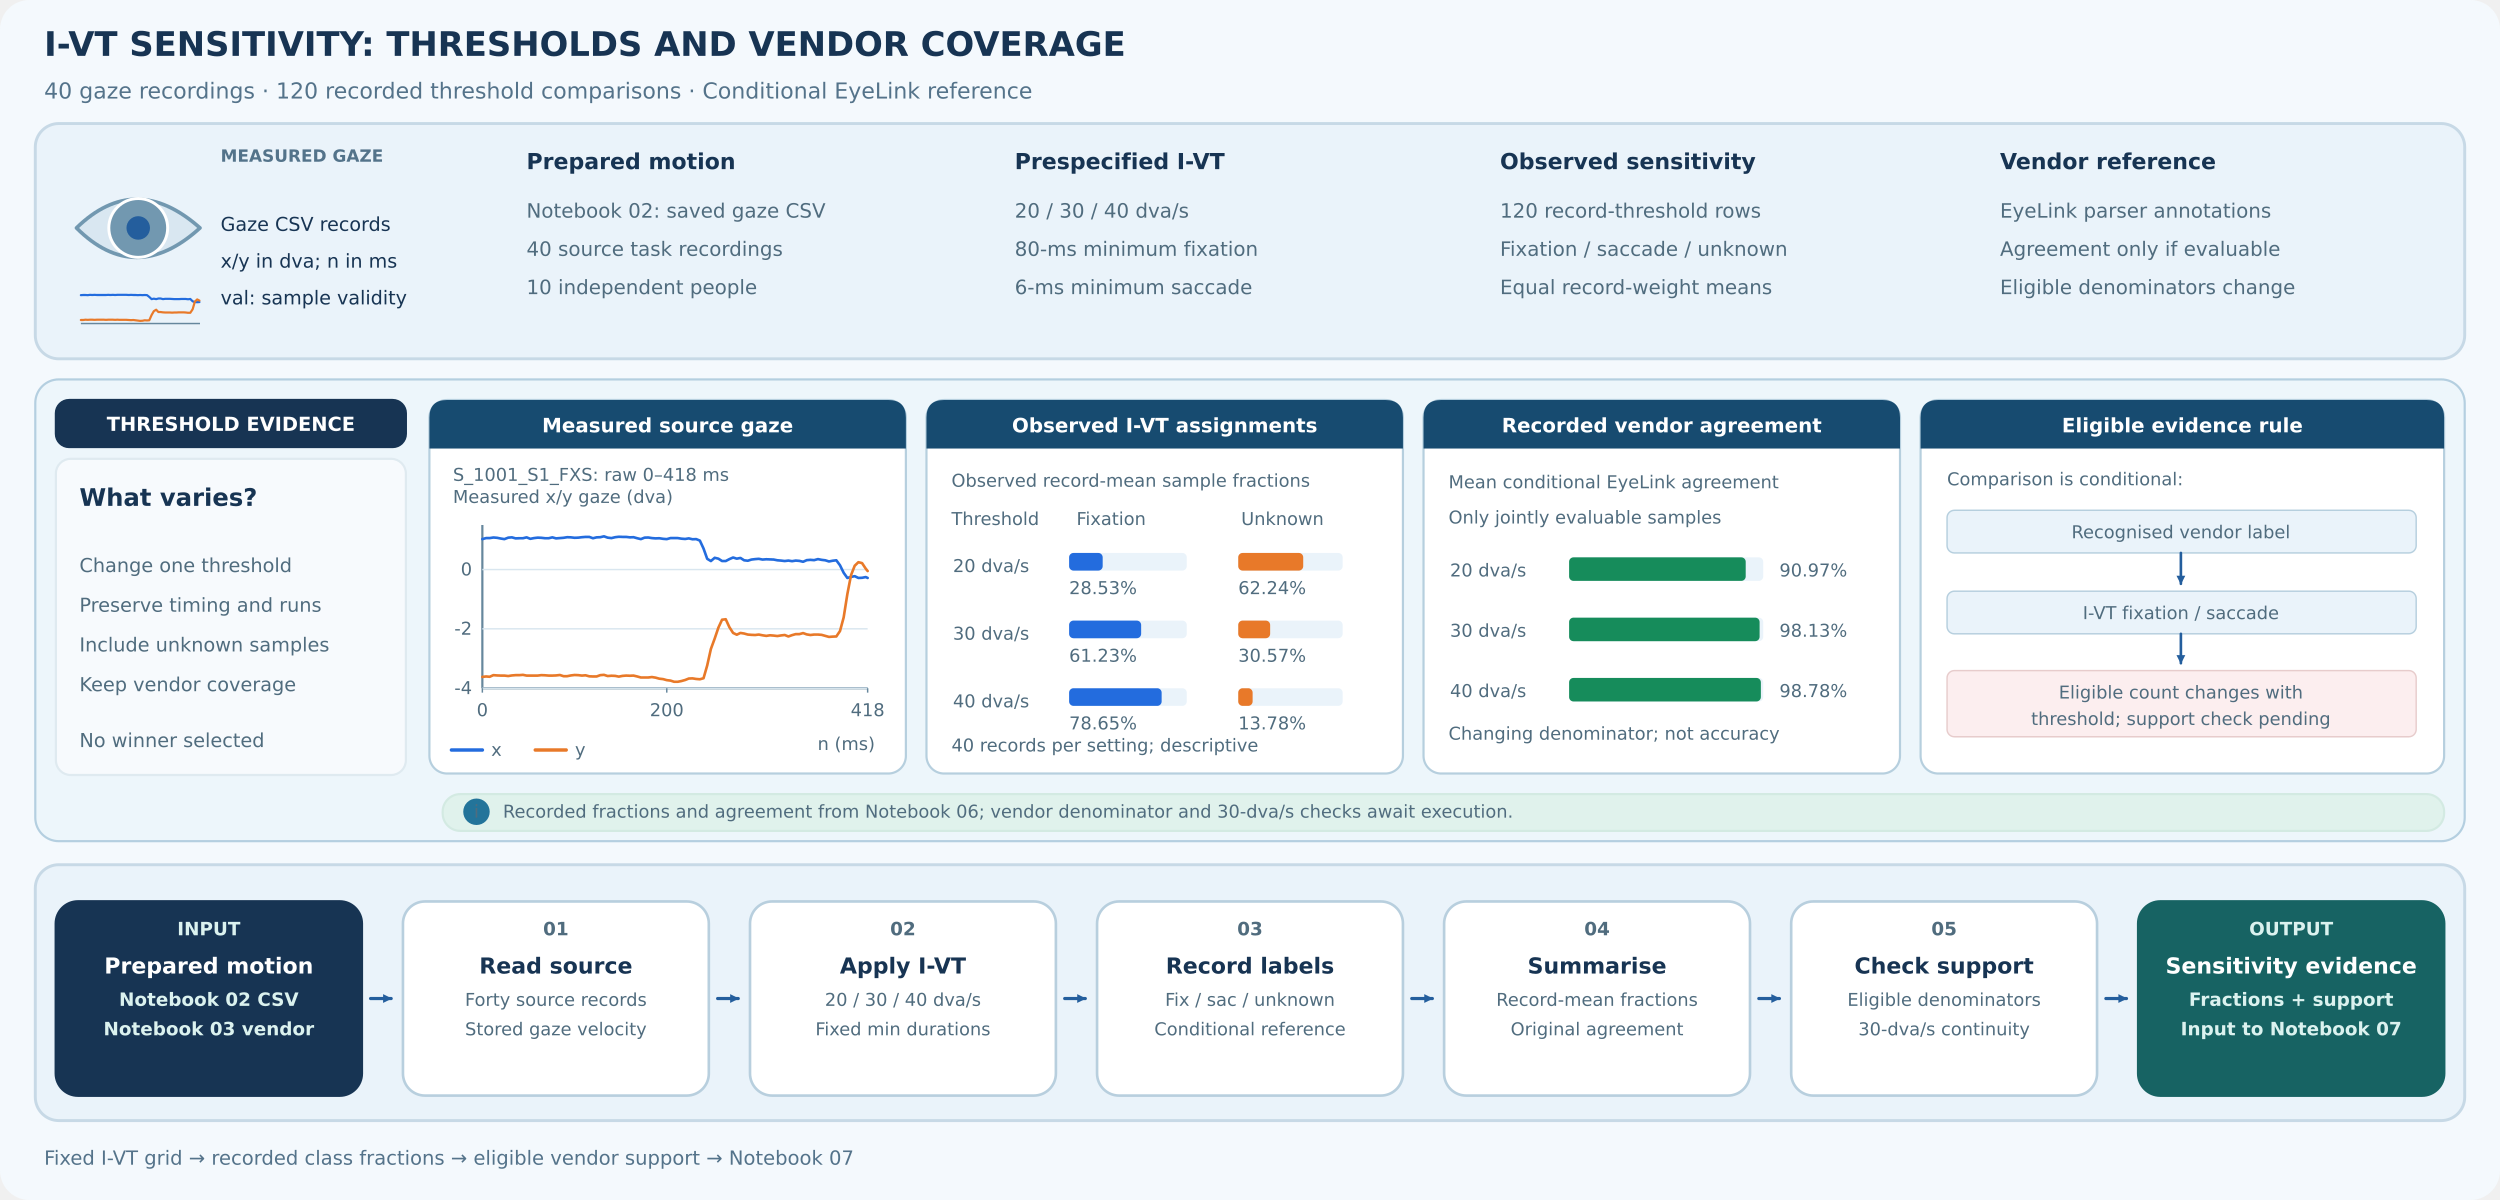
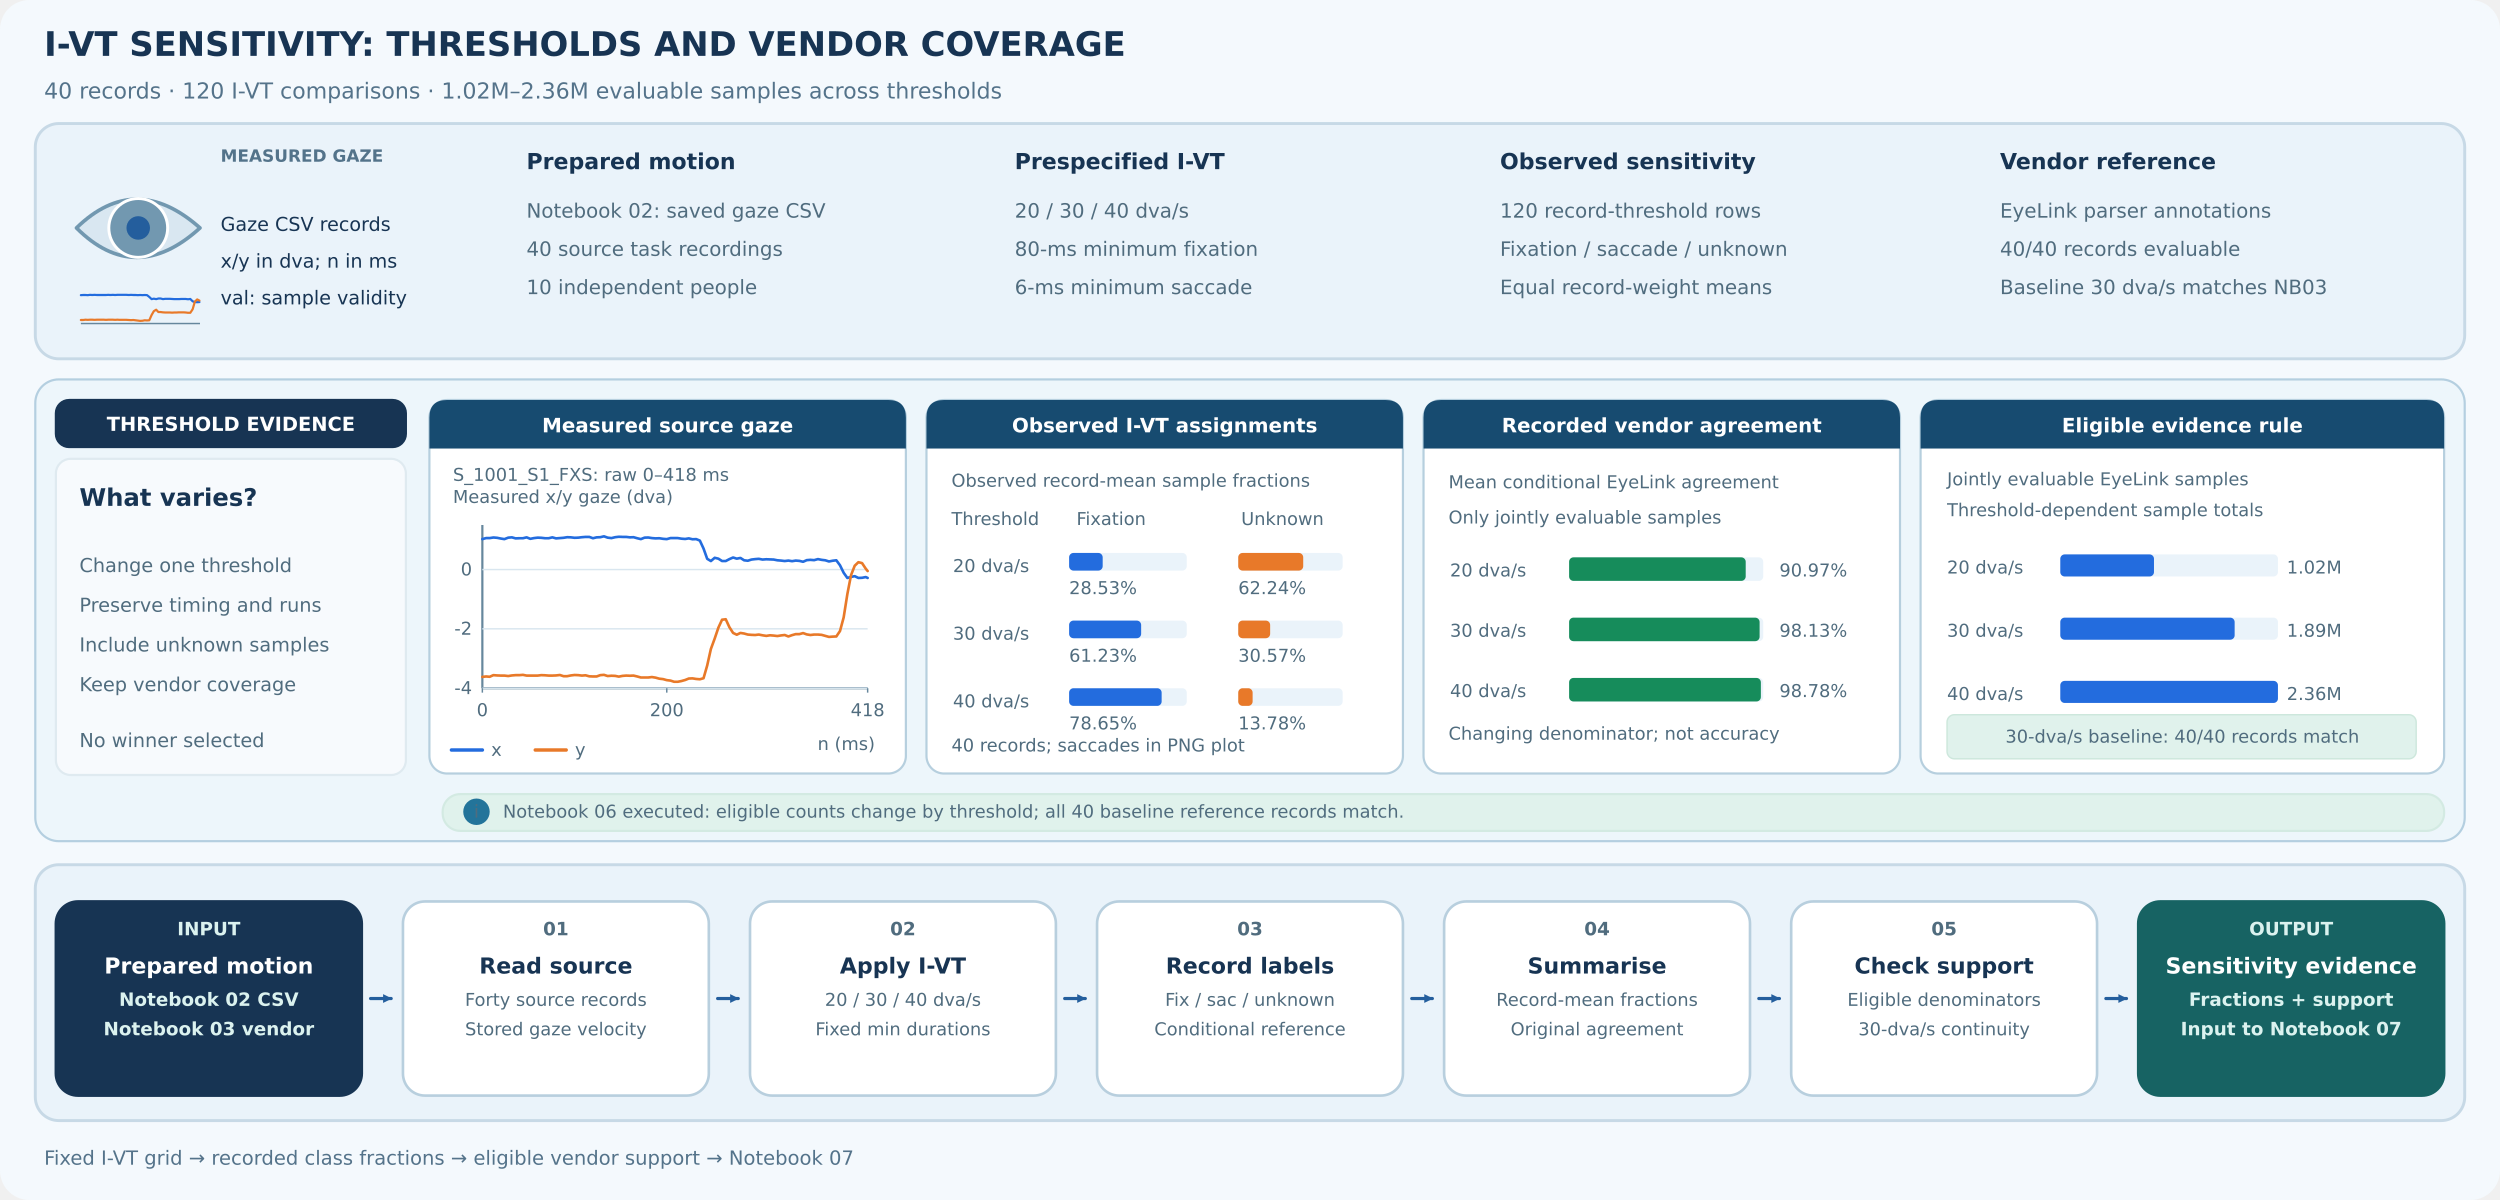
<svg xmlns="http://www.w3.org/2000/svg" width="1700" height="816" viewBox="0 0 1700 816" role="img" aria-labelledby="svg-title svg-desc">
  <defs>
    <style>
.title{font:700 23px DejaVu Sans,Arial,sans-serif;fill:#173453}.subtitle{font:400 15px DejaVu Sans,Arial,sans-serif;fill:#54738A}.sourceheading{font:700 11.5px DejaVu Sans,Arial,sans-serif;fill:#53738A}.sourcebody{font:400 13px DejaVu Sans,Arial,sans-serif;fill:#173453}.ctxhead{font:700 15px DejaVu Sans,Arial,sans-serif;fill:#173453}.ctxbody{font:400 13.5px DejaVu Sans,Arial,sans-serif;fill:#506C7E}.focushead{font:700 16.5px DejaVu Sans,Arial,sans-serif;fill:#173453}.focusbody{font:400 13.1px DejaVu Sans,Arial,sans-serif;fill:#506C7E}.sectionlabel{font:700 13.2px DejaVu Sans,Arial,sans-serif;fill:white}.panelhead{font:700 13.5px DejaVu Sans,Arial,sans-serif;fill:white}.panelbody{font:400 12.1px DejaVu Sans,Arial,sans-serif;fill:#506C7E}.nodeid{font:700 12.5px DejaVu Sans,Arial,sans-serif;fill:#506C7E}.nodetitle{font:700 15px DejaVu Sans,Arial,sans-serif;fill:#173453}.nodedesc{font:400 12.1px DejaVu Sans,Arial,sans-serif;fill:#506C7E}.endnodeid{font:700 12.5px DejaVu Sans,Arial,sans-serif;fill:#DBF2EF}.endnodetitle{font:700 15px DejaVu Sans,Arial,sans-serif;fill:white}.footer{font:400 13.3px DejaVu Sans,Arial,sans-serif;fill:#54738A}</style>
    <marker id="arr" markerWidth="6" markerHeight="6" refX="5.5" refY="3" orient="auto" markerUnits="userSpaceOnUse">
      <path d="M0 0 L6 3 L0 6 Z" fill="#245E9D" />
    </marker>
  </defs>
  <rect x="0" y="0" width="1700" height="816" rx="20" fill="#F4F9FD" stroke="none" stroke-width="1" />
  <g id="band-0-header">
    <text x="30" y="38" class="title">I-VT SENSITIVITY: THRESHOLDS AND VENDOR COVERAGE</text>
-     <text x="30" y="67" class="subtitle">40 gaze recordings · 120 recorded threshold comparisons · Conditional EyeLink reference</text>
+     <text x="30" y="67" class="subtitle">40 records · 120 I-VT comparisons · 1.02M–2.36M evaluable samples across thresholds</text>
  </g>
  <g id="band-1-context">
    <rect x="24" y="84" width="1652" height="160" rx="16" fill="#EAF3FA" stroke="#C7D9E6" stroke-width="2" />
    <g id="source">
      <text x="150" y="110" class="sourceheading">MEASURED GAZE</text>
      <path d="M52 155 Q92 116 136 155 Q92 195 52 155Z" fill="#D9E7F1" stroke="#7298B0" stroke-width="2.5" stroke-linejoin="round" />
      <circle cx="94" cy="155" r="20" fill="#7298B0" stroke="#FFFFFF" stroke-width="2" />
      <circle cx="94" cy="155" r="8" fill="#245E9D" />
      <line x1="55" y1="220" x2="136" y2="220" stroke="#66879D" stroke-width="1" />
      <path d="M55.0 200.7 L56.6 200.6 L58.1 200.6 L59.7 200.7 L61.2 200.5 L62.8 200.6 L64.3 200.5 L65.9 200.6 L67.4 200.6 L69.0 200.6 L70.5 200.6 L72.1 200.6 L73.6 200.5 L75.2 200.6 L76.7 200.5 L78.3 200.6 L79.8 200.5 L81.4 200.5 L82.9 200.5 L84.5 200.5 L86.0 200.5 L87.6 200.6 L89.1 200.5 L90.7 200.6 L92.2 200.6 L93.8 200.7 L95.3 200.6 L96.9 200.7 L98.4 200.6 L100.0 200.7 L101.5 201.9 L103.1 203.4 L104.6 203.1 L106.2 203.4 L107.7 203.0 L109.3 203.0 L110.8 203.4 L112.4 203.2 L113.9 203.2 L115.5 203.2 L117.0 203.3 L118.6 203.4 L120.1 203.4 L121.7 203.4 L123.2 203.3 L124.8 203.3 L126.3 203.3 L127.9 203.5 L129.4 203.3 L131.0 204.9 L132.5 205.4 L134.1 205.5 L135.6 205.4" fill="none" stroke="#236CDE" stroke-width="1.5" stroke-linecap="round" stroke-linejoin="round" />
      <path d="M55.0 217.6 L56.6 217.6 L58.1 217.4 L59.7 217.5 L61.2 217.4 L62.8 217.4 L64.3 217.5 L65.9 217.4 L67.4 217.4 L69.0 217.4 L70.5 217.4 L72.1 217.5 L73.6 217.4 L75.2 217.4 L76.7 217.4 L78.3 217.5 L79.8 217.4 L81.4 217.5 L82.9 217.5 L84.5 217.5 L86.0 217.5 L87.6 217.6 L89.1 217.7 L90.7 217.6 L92.2 217.8 L93.8 218.0 L95.3 218.2 L96.9 218.1 L98.4 217.8 L100.0 217.9 L101.5 217.8 L103.1 214.2 L104.6 211.6 L106.2 210.6 L107.7 212.2 L109.3 212.2 L110.8 212.4 L112.4 212.5 L113.9 212.5 L115.5 212.5 L117.0 212.6 L118.6 212.5 L120.1 212.5 L121.7 212.4 L123.2 212.4 L124.8 212.4 L126.3 212.5 L127.9 212.7 L129.4 212.7 L131.0 210.3 L132.5 205.1 L134.1 203.6 L135.6 204.4" fill="none" stroke="#E87929" stroke-width="1.5" stroke-linecap="round" stroke-linejoin="round" />
      <text x="150" y="157" class="sourcebody">Gaze CSV records</text>
      <text x="150" y="182" class="sourcebody">x/y in dva; n in ms</text>
      <text x="150" y="207" class="sourcebody">val: sample validity</text>
    </g>
    <g id="context-1">
      <text x="358" y="115" class="ctxhead">Prepared motion</text>
      <text x="358" y="148" class="ctxbody">Notebook 02: saved gaze CSV</text>
      <text x="358" y="174" class="ctxbody">40 source task recordings</text>
      <text x="358" y="200" class="ctxbody">10 independent people</text>
    </g>
    <g id="context-2">
      <text x="690" y="115" class="ctxhead">Prespecified I-VT</text>
      <text x="690" y="148" class="ctxbody">20 / 30 / 40 dva/s</text>
      <text x="690" y="174" class="ctxbody">80-ms minimum fixation</text>
      <text x="690" y="200" class="ctxbody">6-ms minimum saccade</text>
    </g>
    <g id="context-3">
      <text x="1020" y="115" class="ctxhead">Observed sensitivity</text>
      <text x="1020" y="148" class="ctxbody">120 record-threshold rows</text>
      <text x="1020" y="174" class="ctxbody">Fixation / saccade / unknown</text>
      <text x="1020" y="200" class="ctxbody">Equal record-weight means</text>
    </g>
    <g id="context-4">
      <text x="1360" y="115" class="ctxhead">Vendor reference</text>
      <text x="1360" y="148" class="ctxbody">EyeLink parser annotations</text>
-       <text x="1360" y="174" class="ctxbody">Agreement only if evaluable</text>
-       <text x="1360" y="200" class="ctxbody">Eligible denominators change</text>
+       <text x="1360" y="174" class="ctxbody">40/40 records evaluable</text>
+       <text x="1360" y="200" class="ctxbody">Baseline 30 dva/s matches NB03</text>
    </g>
  </g>
  <g id="band-2-analysis">
    <rect x="24" y="258" width="1652" height="314" rx="16" fill="#EDF6FB" stroke="#B4CFE0" stroke-width="1.5" />
    <g id="focus">
      <rect x="38" y="272" width="238" height="32" rx="9" fill="#173453" stroke="#173453" stroke-width="1.5" />
      <text x="157" y="293" class="sectionlabel" text-anchor="middle">THRESHOLD EVIDENCE</text>
      <rect x="38" y="312" width="238" height="215" rx="10" fill="#F7FAFD" stroke="#DFEAF0" stroke-width="1.5" />
      <text x="54" y="344" class="focushead">What varies?</text>
      <text x="54" y="389" class="focusbody">Change one threshold</text>
      <text x="54" y="416" class="focusbody">Preserve timing and runs</text>
      <text x="54" y="443" class="focusbody">Include unknown samples</text>
      <text x="54" y="470" class="focusbody">Keep vendor coverage</text>
      <text x="54" y="508" class="focusbody">No winner selected</text>
    </g>
    <g id="panels">
      <g id="panel-1">
        <rect x="292" y="272" width="324" height="254" rx="12" fill="#FFFFFF" stroke="#B6CFDE" stroke-width="1.5" />
        <path d="M304 272 H604 Q616 272 616 284 V305 H292 V284 Q292 272 304 272 Z" fill="#174B70" />
        <text x="454" y="294" class="panelhead" text-anchor="middle">Measured source gaze</text>
        <g id="scientific-panel-1">
          <text x="308" y="327" class="panelbody">S_1001_S1_FXS: raw 0–418 ms</text>
          <text x="308" y="342" class="panelbody">Measured x/y gaze (dva)</text>
          <line x1="328" y1="357" x2="328" y2="468" stroke="#66879D" stroke-width="1.5" />
          <line x1="328" y1="468" x2="590" y2="468" stroke="#66879D" stroke-width="1.5" />
          <line x1="328" y1="468" x2="590" y2="468" stroke="#D9E6EF" stroke-width="1" />
          <text x="321" y="472" class="panelbody" text-anchor="end">-4</text>
          <line x1="328" y1="427.6" x2="590" y2="427.6" stroke="#D9E6EF" stroke-width="1" />
          <text x="321" y="431.6" class="panelbody" text-anchor="end">-2</text>
          <line x1="328" y1="387.3" x2="590" y2="387.3" stroke="#D9E6EF" stroke-width="1" />
          <text x="321" y="391.3" class="panelbody" text-anchor="end">0</text>
          <line x1="328" y1="468" x2="328" y2="471" stroke="#66879D" stroke-width="1" />
          <text x="328" y="487" class="panelbody" text-anchor="middle">0</text>
          <line x1="453.4" y1="468" x2="453.4" y2="471" stroke="#66879D" stroke-width="1" />
          <text x="453.4" y="487" class="panelbody" text-anchor="middle">200</text>
          <line x1="590" y1="468" x2="590" y2="471" stroke="#66879D" stroke-width="1" />
          <text x="590" y="487" class="panelbody" text-anchor="middle">418</text>
          <path d="M328.0 366.6 L330.5 365.9 L333.0 365.9 L335.5 365.5 L338.0 365.7 L340.5 366.2 L343.0 366.6 L345.6 365.6 L348.1 365.4 L350.6 366.1 L353.1 366.0 L355.6 366.0 L358.1 365.4 L360.6 366.4 L363.1 365.9 L365.6 365.6 L368.1 365.7 L370.6 366.0 L373.1 366.0 L375.6 365.4 L378.1 366.1 L380.7 365.9 L383.2 365.7 L385.7 365.3 L388.2 365.4 L390.7 365.7 L393.2 365.6 L395.7 365.3 L398.2 365.1 L400.7 365.1 L403.2 366.0 L405.7 365.4 L408.2 365.3 L410.7 364.7 L413.2 365.6 L415.8 365.9 L418.3 365.3 L420.8 365.0 L423.3 365.1 L425.8 365.1 L428.3 365.4 L430.8 365.3 L433.3 366.0 L435.8 366.6 L438.3 365.6 L440.8 365.5 L443.3 365.9 L445.8 366.1 L448.3 366.0 L450.9 366.4 L453.4 366.6 L455.9 365.9 L458.4 365.9 L460.9 365.9 L463.4 366.3 L465.9 366.5 L468.4 366.1 L470.9 366.7 L473.4 366.6 L475.9 367.6 L478.4 373.0 L480.9 380.0 L483.4 381.5 L486.0 379.3 L488.5 379.9 L491.0 381.5 L493.5 381.5 L496.0 380.2 L498.5 379.1 L501.0 379.9 L503.5 379.4 L506.0 381.0 L508.5 381.3 L511.0 380.5 L513.5 380.2 L516.0 380.0 L518.5 380.5 L521.1 380.3 L523.6 380.4 L526.1 380.5 L528.6 381.0 L531.1 381.2 L533.6 381.5 L536.1 381.2 L538.6 381.6 L541.1 381.2 L543.6 381.4 L546.1 382.0 L548.6 380.9 L551.1 380.7 L553.6 380.9 L556.2 380.2 L558.7 380.7 L561.2 381.0 L563.7 381.8 L566.2 381.3 L568.7 381.0 L571.2 384.4 L573.7 389.5 L576.2 393.0 L578.7 392.3 L581.2 391.8 L583.7 393.0 L586.2 392.9 L588.7 392.4 L590.0 393.0" fill="none" stroke="#236CDE" stroke-width="1.8" stroke-linecap="round" stroke-linejoin="round" />
          <path d="M328.0 460.3 L330.5 460.0 L333.0 460.2 L335.5 459.1 L338.0 459.3 L340.5 459.4 L343.0 459.4 L345.6 459.7 L348.1 459.3 L350.6 459.1 L353.1 459.1 L355.6 458.9 L358.1 459.4 L360.6 459.4 L363.1 459.4 L365.6 459.4 L368.1 459.1 L370.6 459.2 L373.1 459.4 L375.6 459.4 L378.1 459.3 L380.7 459.0 L383.2 459.8 L385.7 459.8 L388.2 459.3 L390.7 459.0 L393.2 459.1 L395.7 459.4 L398.2 459.2 L400.7 459.9 L403.2 460.0 L405.7 460.0 L408.2 459.1 L410.7 458.9 L413.2 459.7 L415.8 459.5 L418.3 459.6 L420.8 460.1 L423.3 459.6 L425.8 459.4 L428.3 459.5 L430.8 459.4 L433.3 460.0 L435.8 460.7 L438.3 460.7 L440.8 460.7 L443.3 460.4 L445.8 460.8 L448.3 461.5 L450.9 461.8 L453.4 462.5 L455.9 462.8 L458.4 463.6 L460.9 463.6 L463.4 463.1 L465.9 462.4 L468.4 461.4 L470.9 461.3 L473.4 461.7 L475.9 461.9 L478.4 461.2 L480.9 452.5 L483.4 441.3 L486.0 434.2 L488.5 426.8 L491.0 421.4 L493.5 421.1 L496.0 426.5 L498.5 430.4 L501.0 431.6 L503.5 430.4 L506.0 430.8 L508.5 431.5 L511.0 431.7 L513.5 431.8 L516.0 431.5 L518.5 432.0 L521.1 432.4 L523.6 432.0 L526.1 432.2 L528.6 432.5 L531.1 432.1 L533.6 431.8 L536.1 432.8 L538.6 431.9 L541.1 431.2 L543.6 431.2 L546.1 430.5 L548.6 431.4 L551.1 431.8 L553.6 431.5 L556.2 431.5 L558.7 431.7 L561.2 432.4 L563.7 433.1 L566.2 432.9 L568.7 432.8 L571.2 429.1 L573.7 419.8 L576.2 404.0 L578.7 391.1 L581.2 384.7 L583.7 382.3 L586.2 382.9 L588.7 386.7 L590.0 388.3" fill="none" stroke="#E87929" stroke-width="1.8" stroke-linecap="round" stroke-linejoin="round" />
          <path d="M307 510 L328 510" fill="none" stroke="#236CDE" stroke-width="2.4" stroke-linecap="round" stroke-linejoin="round" />
          <text x="334" y="514" class="panelbody">x</text>
          <path d="M364 510 L385 510" fill="none" stroke="#E87929" stroke-width="2.4" stroke-linecap="round" stroke-linejoin="round" />
          <text x="391" y="514" class="panelbody">y</text>
          <text x="595" y="510" class="panelbody" text-anchor="end">n (ms)</text>
        </g>
      </g>
      <g id="panel-2">
        <rect x="630" y="272" width="324" height="254" rx="12" fill="#FFFFFF" stroke="#B6CFDE" stroke-width="1.5" />
        <path d="M642 272 H942 Q954 272 954 284 V305 H630 V284 Q630 272 642 272Z" fill="#174B70" />
        <text x="792" y="294" class="panelhead" text-anchor="middle">Observed I-VT assignments</text>
        <g id="scientific-panel-2">
          <text x="647" y="331" class="panelbody">Observed record-mean sample fractions</text>
          <text x="647" y="357" class="panelbody">Threshold</text>
          <text x="732" y="357" class="panelbody">Fixation</text>
          <text x="844" y="357" class="panelbody">Unknown</text>
          <text x="648" y="389" class="panelbody">20 dva/s</text>
          <rect x="727" y="376" width="80" height="12" rx="3" fill="#EAF3FA" stroke="none" stroke-width="0" />
          <rect x="727" y="376" width="22.824" height="12" rx="3" fill="#236CDE" stroke="none" stroke-width="0" />
          <rect x="842" y="376" width="71" height="12" rx="3" fill="#EAF3FA" stroke="none" stroke-width="0" />
          <rect x="842" y="376" width="44.19" height="12" rx="3" fill="#E87929" stroke="none" stroke-width="0" />
          <text x="727" y="404" class="panelbody">28.53%</text>
          <text x="842" y="404" class="panelbody">62.24%</text>
          <text x="648" y="435" class="panelbody">30 dva/s</text>
          <rect x="727" y="422" width="80" height="12" rx="3" fill="#EAF3FA" stroke="none" stroke-width="0" />
          <rect x="727" y="422" width="48.984" height="12" rx="3" fill="#236CDE" stroke="none" stroke-width="0" />
          <rect x="842" y="422" width="71" height="12" rx="3" fill="#EAF3FA" stroke="none" stroke-width="0" />
          <rect x="842" y="422" width="21.705" height="12" rx="3" fill="#E87929" stroke="none" stroke-width="0" />
          <text x="727" y="450" class="panelbody">61.23%</text>
          <text x="842" y="450" class="panelbody">30.57%</text>
          <text x="648" y="481" class="panelbody">40 dva/s</text>
          <rect x="727" y="468" width="80" height="12" rx="3" fill="#EAF3FA" stroke="none" stroke-width="0" />
          <rect x="727" y="468" width="62.92" height="12" rx="3" fill="#236CDE" stroke="none" stroke-width="0" />
          <rect x="842" y="468" width="71" height="12" rx="3" fill="#EAF3FA" stroke="none" stroke-width="0" />
          <rect x="842" y="468" width="9.784" height="12" rx="3" fill="#E87929" stroke="none" stroke-width="0" />
          <text x="727" y="496" class="panelbody">78.65%</text>
          <text x="842" y="496" class="panelbody">13.78%</text>
-           <text x="647" y="511" class="panelbody">40 records per setting; descriptive</text>
+           <text x="647" y="511" class="panelbody">40 records; saccades in PNG plot</text>
        </g>
      </g>
      <g id="panel-3">
        <rect x="968" y="272" width="324" height="254" rx="12" fill="#FFFFFF" stroke="#B6CFDE" stroke-width="1.5" />
        <path d="M980 272 H1280 Q1292 272 1292 284 V305 H968 V284 Q968 272 980 272Z" fill="#174B70" />
        <text x="1130" y="294" class="panelhead" text-anchor="middle">Recorded vendor agreement</text>
        <g id="scientific-panel-3">
          <text x="985" y="332" class="panelbody">Mean conditional EyeLink agreement</text>
          <text x="985" y="356" class="panelbody">Only jointly evaluable samples</text>
          <text x="986" y="392" class="panelbody">20 dva/s</text>
          <rect x="1067" y="379" width="132" height="16" rx="3" fill="#EAF3FA" stroke="none" stroke-width="0" />
          <rect x="1067" y="379" width="120.08" height="16" rx="3" fill="#168C5B" stroke="none" stroke-width="0" />
          <text x="1210" y="392" class="panelbody">90.97%</text>
          <text x="986" y="433" class="panelbody">30 dva/s</text>
          <rect x="1067" y="420" width="132" height="16" rx="3" fill="#EAF3FA" stroke="none" stroke-width="0" />
          <rect x="1067" y="420" width="129.532" height="16" rx="3" fill="#168C5B" stroke="none" stroke-width="0" />
          <text x="1210" y="433" class="panelbody">98.13%</text>
          <text x="986" y="474" class="panelbody">40 dva/s</text>
          <rect x="1067" y="461" width="132" height="16" rx="3" fill="#EAF3FA" stroke="none" stroke-width="0" />
          <rect x="1067" y="461" width="130.39" height="16" rx="3" fill="#168C5B" stroke="none" stroke-width="0" />
          <text x="1210" y="474" class="panelbody">98.78%</text>
          <text x="985" y="503" class="panelbody">Changing denominator; not accuracy</text>
        </g>
      </g>
      <g id="panel-4">
        <rect x="1306" y="272" width="356" height="254" rx="12" fill="#FFFFFF" stroke="#B6CFDE" stroke-width="1.5" />
        <path d="M1318 272 H1650 Q1662 272 1662 284 V305 H1306 V284 Q1306 272 1318 272Z" fill="#174B70" />
        <text x="1484" y="294" class="panelhead" text-anchor="middle">Eligible evidence rule</text>
        <g id="scientific-panel-4">
-           <text x="1324" y="330" class="panelbody">Comparison is conditional:</text>
-           <rect x="1324" y="347" width="319" height="29" rx="5" fill="#EAF3FA" stroke="#B6CFDE" stroke-width="1" />
-           <text x="1483" y="366" class="panelbody" text-anchor="middle">Recognised vendor label</text>
-           <path d="M1483 376 L1483 397" fill="none" stroke="#245E9D" stroke-width="1.8" stroke-linecap="round" stroke-linejoin="round" marker-end="url(#arr)" />
-           <rect x="1324" y="402" width="319" height="29" rx="5" fill="#EAF3FA" stroke="#B6CFDE" stroke-width="1" />
-           <text x="1483" y="421" class="panelbody" text-anchor="middle">I-VT fixation / saccade</text>
-           <path d="M1483 431 L1483 451" fill="none" stroke="#245E9D" stroke-width="1.8" stroke-linecap="round" stroke-linejoin="round" marker-end="url(#arr)" />
-           <rect x="1324" y="456" width="319" height="45" rx="5" fill="#FCEEEF" stroke="#E7CCCC" stroke-width="1" />
-           <text x="1483" y="475" class="panelbody" text-anchor="middle">Eligible count changes with</text>
-           <text x="1483" y="493" class="panelbody" text-anchor="middle">threshold; support check pending</text>
+           <text x="1324" y="330" class="panelbody">Jointly evaluable EyeLink samples</text>
+           <text x="1324" y="351" class="panelbody">Threshold-dependent sample totals</text>
+           <text x="1324" y="390" class="panelbody">20 dva/s</text>
+           <rect x="1401" y="377" width="148" height="15" rx="3" fill="#EAF3FA" />
+           <rect x="1401" y="377" width="63.71" height="15" rx="3" fill="#236CDE" />
+           <text x="1555" y="390" class="panelbody">1.02M</text>
+           <text x="1324" y="433" class="panelbody">30 dva/s</text>
+           <rect x="1401" y="420" width="148" height="15" rx="3" fill="#EAF3FA" />
+           <rect x="1401" y="420" width="118.56" height="15" rx="3" fill="#236CDE" />
+           <text x="1555" y="433" class="panelbody">1.89M</text>
+           <text x="1324" y="476" class="panelbody">40 dva/s</text>
+           <rect x="1401" y="463" width="148" height="15" rx="3" fill="#EAF3FA" />
+           <rect x="1401" y="463" width="148.00" height="15" rx="3" fill="#236CDE" />
+           <text x="1555" y="476" class="panelbody">2.36M</text>
+           <rect x="1324" y="486" width="319" height="30" rx="5" fill="#E0F2EC" stroke="#CDE7DC" />
+           <text x="1484" y="505" class="panelbody" text-anchor="middle">30-dva/s baseline: 40/40 records match</text>
        </g>
      </g>
    </g>
    <g id="scientific-note">
      <rect x="301" y="540" width="1361" height="25" rx="12" fill="#E0F2EC" stroke="#D3EAE2" stroke-width="1.5" />
      <circle cx="324" cy="552" r="9" fill="#23749A" />
      <text x="324" y="556" class="panelbody" text-anchor="middle" fill="#FFFFFF" font-weight="700">i</text>
-       <text x="342" y="556" class="panelbody" font-weight="700" fill="#173453">Recorded fractions and agreement from Notebook 06; vendor denominator and 30-dva/s checks await execution.</text>
+       <text x="342" y="556" class="panelbody" font-weight="700" fill="#173453">Notebook 06 executed: eligible counts change by threshold; all 40 baseline reference records match.</text>
    </g>
  </g>
  <g id="band-3-workflow">
    <rect x="24" y="588" width="1652" height="174" rx="16" fill="#EAF3FA" stroke="#C7D9E6" stroke-width="2" />
    <g id="nodes">
      <g id="node-0">
        <rect x="38" y="613" width="208" height="132" rx="15" fill="#173453" stroke="#173453" stroke-width="1.8" />
        <text x="142" y="636" class="endnodeid" text-anchor="middle">INPUT</text>
        <text x="142" y="662" class="endnodetitle" text-anchor="middle">Prepared motion</text>
        <text x="142" y="684" class="endnodeid" text-anchor="middle">Notebook 02 CSV</text>
        <text x="142" y="704" class="endnodeid" text-anchor="middle">Notebook 03 vendor</text>
      </g>
      <g id="node-1">
        <rect x="274" y="613" width="208" height="132" rx="15" fill="#FFFFFF" stroke="#B8CFDE" stroke-width="1.8" />
        <text x="378" y="636" class="nodeid" text-anchor="middle">01</text>
        <text x="378" y="662" class="nodetitle" text-anchor="middle">Read source</text>
        <text x="378" y="684" class="nodedesc" text-anchor="middle">Forty source records</text>
        <text x="378" y="704" class="nodedesc" text-anchor="middle">Stored gaze velocity</text>
      </g>
      <g id="node-2">
        <rect x="510" y="613" width="208" height="132" rx="15" fill="#FFFFFF" stroke="#B8CFDE" stroke-width="1.8" />
        <text x="614" y="636" class="nodeid" text-anchor="middle">02</text>
        <text x="614" y="662" class="nodetitle" text-anchor="middle">Apply I-VT</text>
        <text x="614" y="684" class="nodedesc" text-anchor="middle">20 / 30 / 40 dva/s</text>
        <text x="614" y="704" class="nodedesc" text-anchor="middle">Fixed min durations</text>
      </g>
      <g id="node-3">
        <rect x="746" y="613" width="208" height="132" rx="15" fill="#FFFFFF" stroke="#B8CFDE" stroke-width="1.8" />
        <text x="850" y="636" class="nodeid" text-anchor="middle">03</text>
        <text x="850" y="662" class="nodetitle" text-anchor="middle">Record labels</text>
        <text x="850" y="684" class="nodedesc" text-anchor="middle">Fix / sac / unknown</text>
        <text x="850" y="704" class="nodedesc" text-anchor="middle">Conditional reference</text>
      </g>
      <g id="node-4">
        <rect x="982" y="613" width="208" height="132" rx="15" fill="#FFFFFF" stroke="#B8CFDE" stroke-width="1.8" />
        <text x="1086" y="636" class="nodeid" text-anchor="middle">04</text>
        <text x="1086" y="662" class="nodetitle" text-anchor="middle">Summarise</text>
        <text x="1086" y="684" class="nodedesc" text-anchor="middle">Record-mean fractions</text>
        <text x="1086" y="704" class="nodedesc" text-anchor="middle">Original agreement</text>
      </g>
      <g id="node-5">
        <rect x="1218" y="613" width="208" height="132" rx="15" fill="#FFFFFF" stroke="#B8CFDE" stroke-width="1.8" />
        <text x="1322" y="636" class="nodeid" text-anchor="middle">05</text>
        <text x="1322" y="662" class="nodetitle" text-anchor="middle">Check support</text>
        <text x="1322" y="684" class="nodedesc" text-anchor="middle">Eligible denominators</text>
        <text x="1322" y="704" class="nodedesc" text-anchor="middle">30-dva/s continuity</text>
      </g>
      <g id="node-6">
        <rect x="1454" y="613" width="208" height="132" rx="15" fill="#176363" stroke="#176363" stroke-width="1.8" />
        <text x="1558" y="636" class="endnodeid" text-anchor="middle">OUTPUT</text>
        <text x="1558" y="662" class="endnodetitle" text-anchor="middle">Sensitivity evidence</text>
        <text x="1558" y="684" class="endnodeid" text-anchor="middle">Fractions + support</text>
        <text x="1558" y="704" class="endnodeid" text-anchor="middle">Input to Notebook 07</text>
      </g>
    </g>
    <g id="connectors">
      <path d="M252 679 L266 679" fill="none" stroke="#245E9D" stroke-width="2.2" stroke-linecap="round" stroke-linejoin="round" marker-end="url(#arr)" />
      <path d="M488 679 L502 679" fill="none" stroke="#245E9D" stroke-width="2.2" stroke-linecap="round" stroke-linejoin="round" marker-end="url(#arr)" />
      <path d="M724 679 L738 679" fill="none" stroke="#245E9D" stroke-width="2.2" stroke-linecap="round" stroke-linejoin="round" marker-end="url(#arr)" />
      <path d="M960 679 L974 679" fill="none" stroke="#245E9D" stroke-width="2.2" stroke-linecap="round" stroke-linejoin="round" marker-end="url(#arr)" />
      <path d="M1196 679 L1210 679" fill="none" stroke="#245E9D" stroke-width="2.2" stroke-linecap="round" stroke-linejoin="round" marker-end="url(#arr)" />
      <path d="M1432 679 L1446 679" fill="none" stroke="#245E9D" stroke-width="2.2" stroke-linecap="round" stroke-linejoin="round" marker-end="url(#arr)" />
    </g>
  </g>
  <g id="band-4-summary">
    <text x="30" y="792" class="footer">Fixed I-VT grid → recorded class fractions → eligible vendor support → Notebook 07</text>
  </g>
</svg>
